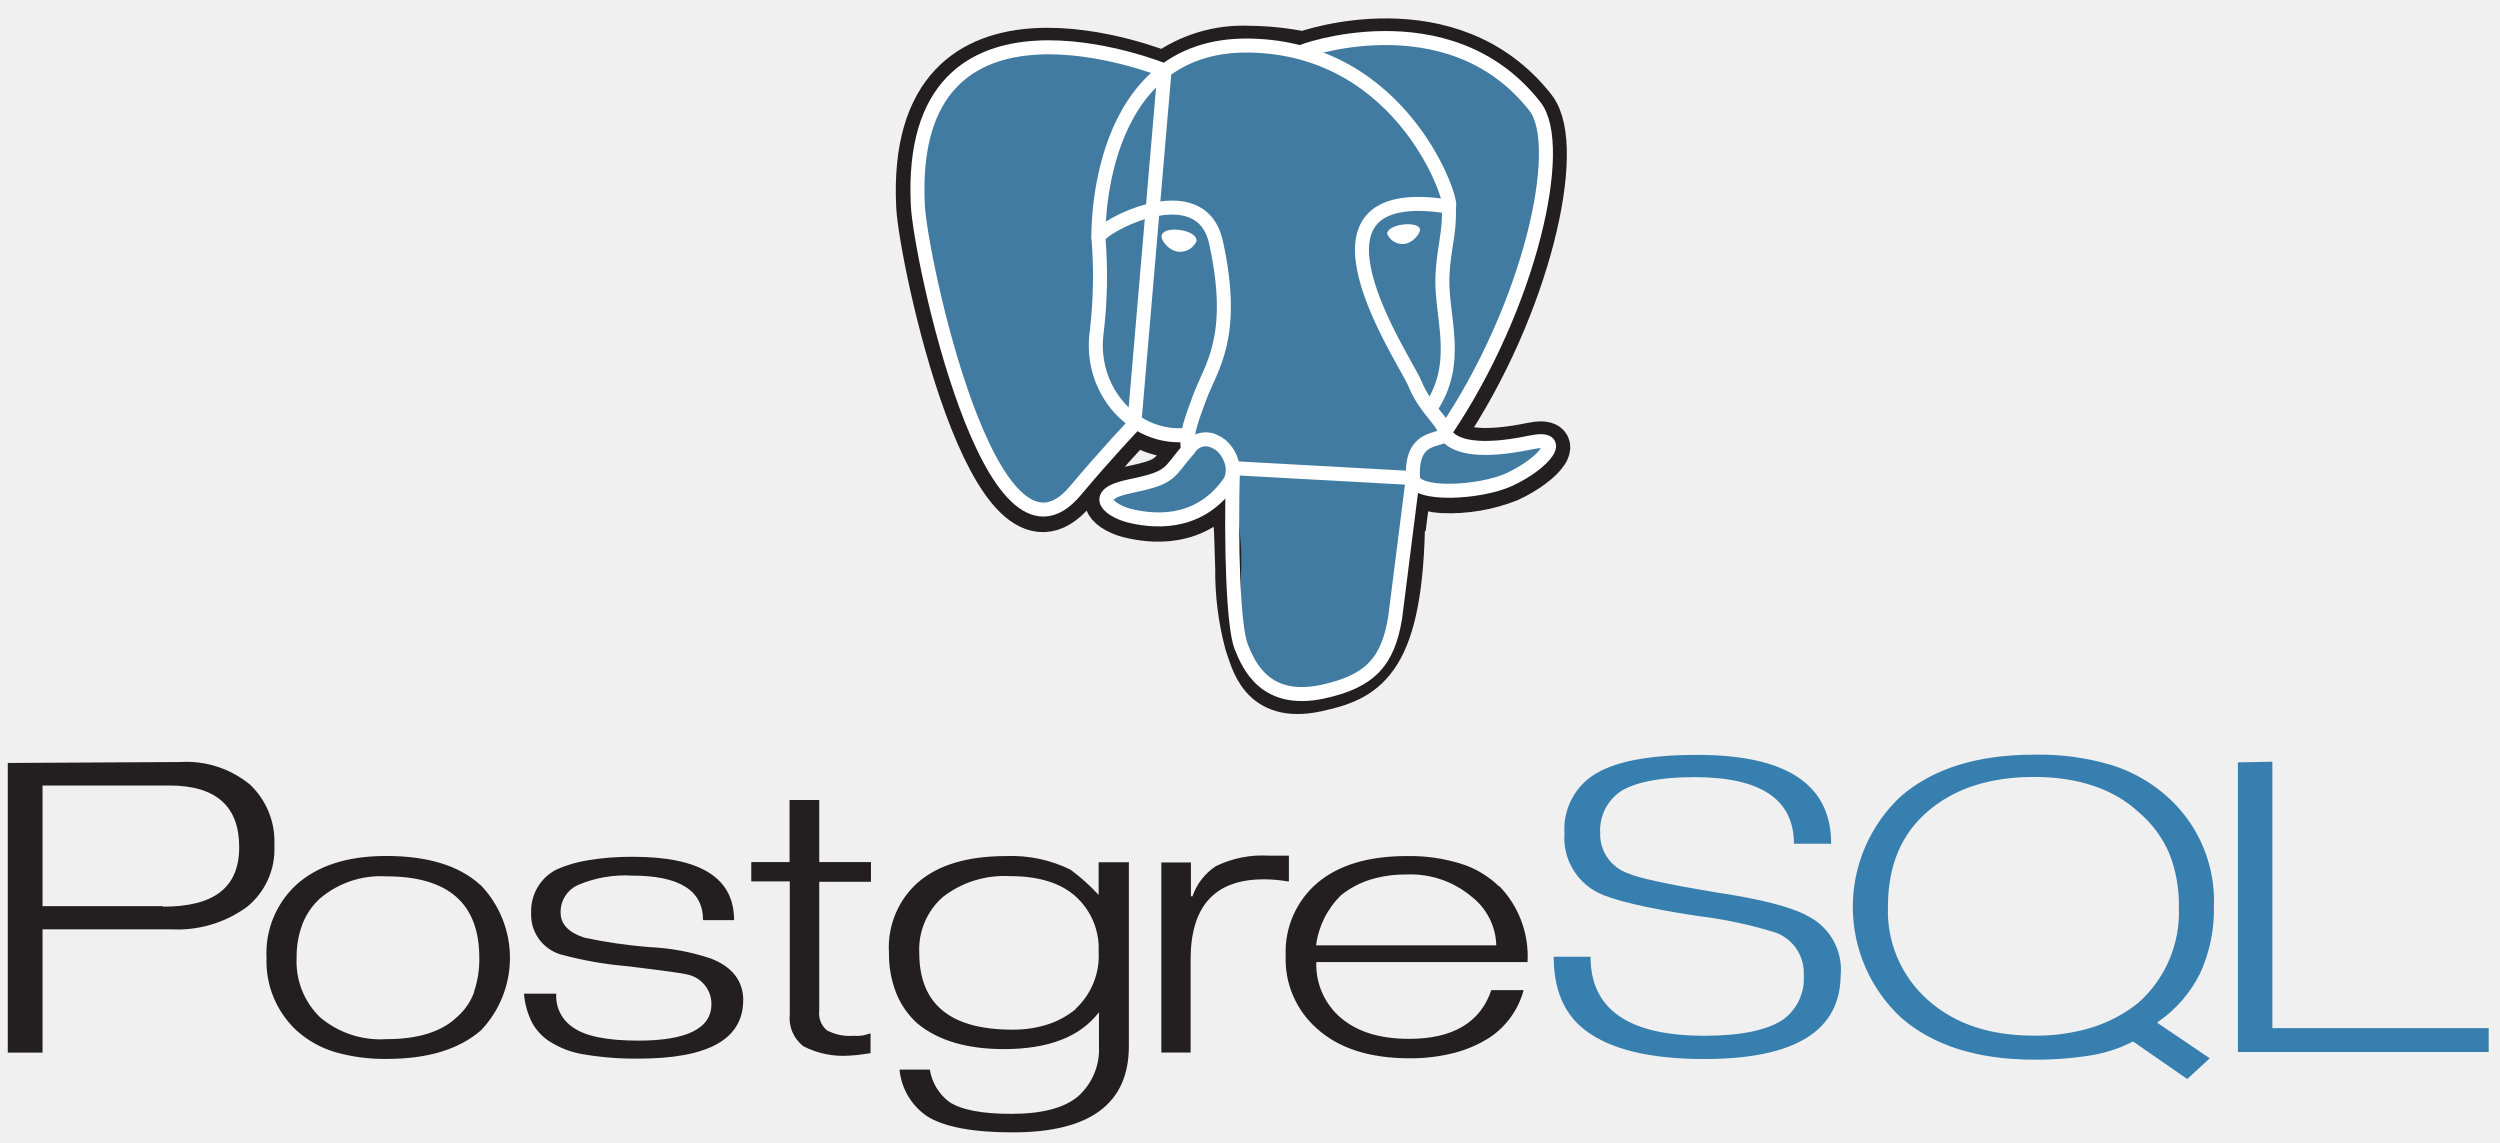
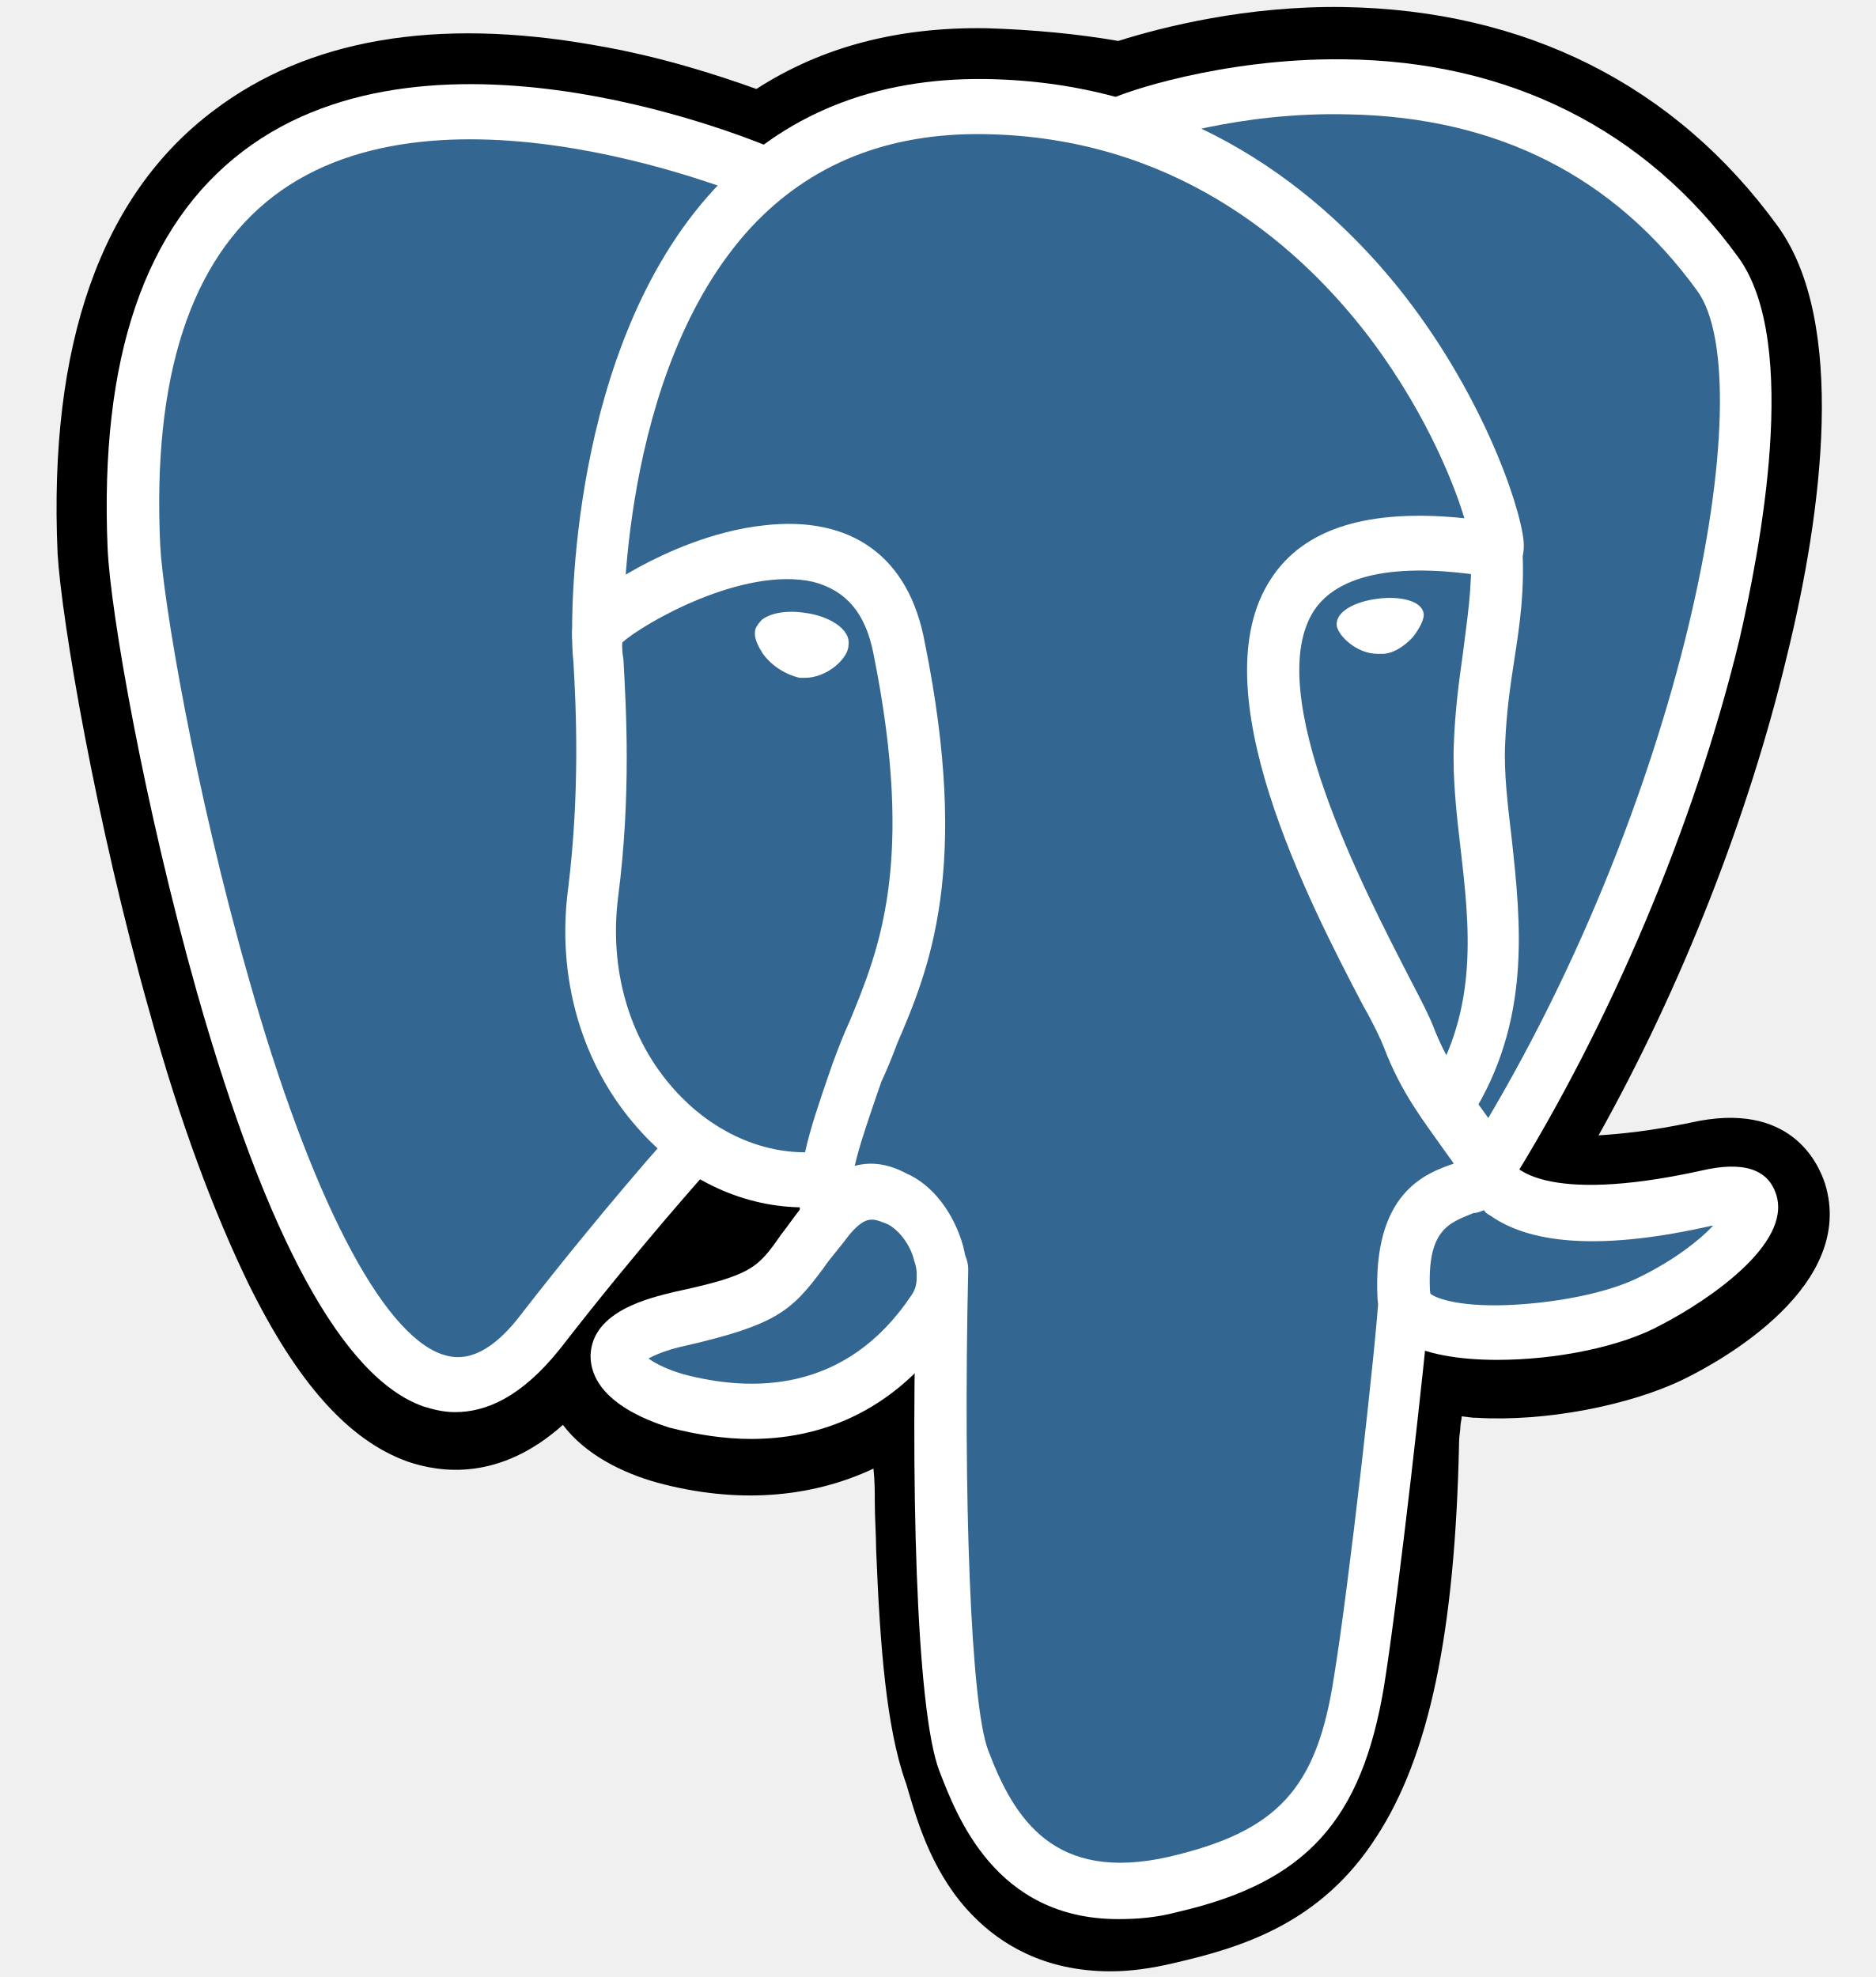
- <svg xmlns="http://www.w3.org/2000/svg" width="116" height="53" viewBox="0 0 116 53" fill="none">
-   <path d="M7.561 42.045H1.974V36.448H7.864C10.019 36.448 11.099 37.408 11.099 39.304C11.099 41.2 9.918 42.069 7.561 42.069V42.045ZM11.574 36.385C10.671 35.652 9.524 35.285 8.363 35.358L0.361 35.401V48.841H1.974V43.12H7.921C9.179 43.193 10.423 42.83 11.444 42.093C11.869 41.753 12.207 41.317 12.431 40.822C12.655 40.326 12.757 39.785 12.731 39.241C12.759 38.711 12.671 38.181 12.473 37.689C12.275 37.196 11.971 36.753 11.584 36.39L11.574 36.385ZM22.005 46.019C21.849 46.459 21.585 46.852 21.236 47.161C20.517 47.867 19.417 48.217 17.92 48.217C16.798 48.289 15.693 47.92 14.838 47.19C14.475 46.834 14.191 46.404 14.005 45.93C13.82 45.456 13.738 44.948 13.763 44.44C13.754 43.895 13.85 43.354 14.046 42.846C14.224 42.398 14.503 41.997 14.862 41.675C15.715 40.96 16.809 40.597 17.92 40.662C20.8 40.662 22.24 41.92 22.24 44.44C22.25 44.975 22.167 45.508 21.995 46.014L22.005 46.019ZM22.288 41.061C21.305 40.165 19.851 39.717 17.924 39.717C16.104 39.717 14.699 40.174 13.71 41.089C13.257 41.519 12.901 42.042 12.669 42.622C12.437 43.202 12.334 43.825 12.366 44.449C12.344 45.076 12.456 45.7 12.695 46.28C12.935 46.859 13.295 47.381 13.753 47.809C14.265 48.272 14.873 48.615 15.534 48.813C16.314 49.037 17.123 49.145 17.934 49.134C19.854 49.134 21.294 48.693 22.321 47.805C23.182 46.898 23.662 45.695 23.662 44.445C23.662 43.194 23.182 41.992 22.321 41.085L22.288 41.061ZM34.484 46.403C34.484 48.222 32.867 49.12 29.622 49.12C28.785 49.13 27.948 49.066 27.121 48.928C26.532 48.841 25.969 48.629 25.47 48.304C25.144 48.086 24.876 47.793 24.688 47.449C24.476 47.03 24.349 46.574 24.313 46.105H25.811C25.79 46.415 25.852 46.724 25.991 47.001C26.131 47.278 26.342 47.513 26.603 47.68C27.169 48.083 28.172 48.285 29.613 48.285C31.878 48.285 33.011 47.718 33.011 46.585C33.01 46.26 32.896 45.945 32.689 45.695C32.481 45.444 32.193 45.274 31.873 45.213C31.72 45.165 30.803 45.038 29.123 44.833C28.062 44.745 27.011 44.558 25.984 44.277C25.58 44.149 25.23 43.892 24.988 43.544C24.745 43.197 24.625 42.779 24.645 42.357C24.628 41.94 24.732 41.528 24.944 41.17C25.156 40.811 25.467 40.522 25.84 40.336C26.314 40.13 26.812 39.986 27.323 39.909C28.004 39.8 28.693 39.749 29.382 39.755C32.502 39.755 34.062 40.734 34.062 42.693H32.622C32.622 41.32 31.528 40.629 29.334 40.629C28.48 40.577 27.626 40.724 26.838 41.056C26.588 41.164 26.376 41.344 26.229 41.573C26.082 41.802 26.006 42.07 26.012 42.342C26.012 42.88 26.382 43.269 27.121 43.509C28.108 43.718 29.107 43.864 30.112 43.945C31.092 43.986 32.062 44.165 32.992 44.478C33.98 44.862 34.489 45.515 34.489 46.441L34.484 46.403ZM40.408 48.865L39.798 48.952L39.414 48.981C38.68 49.035 37.944 48.887 37.288 48.553C37.06 48.38 36.882 48.152 36.769 47.889C36.656 47.627 36.614 47.34 36.645 47.056V40.897H34.859V40H36.635V37.12H38.013V40H40.413V40.917H38.013V46.888C37.99 47.058 38.011 47.23 38.072 47.391C38.133 47.551 38.233 47.693 38.363 47.805C38.75 48.01 39.189 48.098 39.625 48.059C39.721 48.071 39.818 48.071 39.913 48.059C40.024 48.059 40.177 48.006 40.393 47.949V48.87L40.408 48.865ZM49.916 46.821C49.536 47.133 49.102 47.372 48.635 47.526C48.099 47.699 47.538 47.783 46.974 47.776C44.094 47.776 42.654 46.595 42.654 44.209C42.63 43.721 42.717 43.234 42.908 42.784C43.099 42.334 43.39 41.934 43.758 41.613C44.644 40.929 45.747 40.589 46.864 40.653C48.208 40.653 49.23 40.973 49.931 41.613C50.279 41.932 50.553 42.325 50.734 42.762C50.915 43.199 50.998 43.67 50.977 44.142C51.008 44.639 50.927 45.135 50.742 45.597C50.557 46.058 50.272 46.473 49.907 46.811L49.916 46.821ZM52.35 40.009H50.977V41.526C50.582 41.095 50.146 40.703 49.676 40.355C48.75 39.898 47.723 39.68 46.691 39.721C44.899 39.721 43.532 40.129 42.592 40.945C42.134 41.351 41.776 41.856 41.543 42.422C41.31 42.988 41.209 43.599 41.248 44.209C41.238 44.853 41.354 45.492 41.589 46.091C41.805 46.63 42.144 47.111 42.577 47.497C43.537 48.285 44.872 48.678 46.581 48.678C48.654 48.678 50.113 48.112 50.992 46.969V48.539C51.015 48.973 50.941 49.407 50.775 49.809C50.609 50.211 50.355 50.571 50.032 50.862C49.392 51.409 48.355 51.683 46.921 51.683C45.563 51.683 44.593 51.496 44.041 51.126C43.56 50.762 43.238 50.225 43.144 49.629H41.737C41.778 50.057 41.911 50.471 42.128 50.843C42.345 51.214 42.641 51.534 42.995 51.779C43.787 52.288 45.117 52.542 46.993 52.542C50.584 52.542 52.379 51.208 52.379 48.539V39.995L52.35 40.009ZM59.785 40.902C59.405 40.835 59.02 40.801 58.633 40.801C56.374 40.801 55.245 42.04 55.245 44.517V48.837H53.886V40.019H55.259V41.589H55.331C55.529 41.009 55.916 40.514 56.43 40.182C57.192 39.816 58.035 39.651 58.878 39.702H59.804V40.883L59.785 40.902ZM61.067 43.859C61.18 42.973 61.592 42.152 62.233 41.531C62.633 41.212 63.089 40.969 63.577 40.816C64.125 40.649 64.695 40.569 65.267 40.576C66.354 40.53 67.42 40.889 68.257 41.584C68.61 41.852 68.899 42.196 69.101 42.591C69.304 42.986 69.416 43.42 69.428 43.864H61.077L61.067 43.859ZM69.568 41.142C69.064 40.646 68.448 40.279 67.772 40.072C66.964 39.823 66.122 39.705 65.276 39.721C63.494 39.721 62.112 40.136 61.129 40.965C60.645 41.376 60.261 41.893 60.005 42.475C59.75 43.057 59.63 43.689 59.656 44.325C59.628 44.962 59.743 45.597 59.992 46.184C60.241 46.771 60.618 47.295 61.096 47.718C62.118 48.645 63.553 49.105 65.416 49.105C66.108 49.11 66.799 49.026 67.47 48.856C68.055 48.706 68.612 48.465 69.121 48.141C69.895 47.623 70.455 46.842 70.696 45.942H69.198C68.689 47.44 67.417 48.203 65.387 48.203C63.947 48.203 62.852 47.838 62.07 47.099C61.742 46.782 61.483 46.399 61.312 45.976C61.141 45.552 61.061 45.098 61.077 44.641H70.878C70.916 43.993 70.818 43.345 70.592 42.737C70.366 42.129 70.015 41.574 69.563 41.109L69.568 41.142Z" fill="#231F20" />
-   <path d="M85.407 45.213C85.407 47.83 83.297 49.139 79.076 49.139C76.548 49.139 74.7 48.688 73.532 47.785C72.572 47.041 72.092 45.913 72.092 44.392H73.801C73.801 46.834 75.561 48.056 79.081 48.059C80.764 48.059 81.982 47.809 82.734 47.31C83.058 47.074 83.316 46.76 83.484 46.396C83.652 46.032 83.724 45.632 83.694 45.232C83.714 44.81 83.598 44.392 83.364 44.04C83.13 43.688 82.79 43.419 82.393 43.273C81.221 42.909 80.017 42.651 78.798 42.505C76.404 42.141 74.849 41.776 74.132 41.411C73.634 41.157 73.222 40.761 72.948 40.273C72.674 39.786 72.55 39.228 72.591 38.67C72.556 38.148 72.658 37.624 72.888 37.154C73.118 36.682 73.468 36.28 73.902 35.987C74.862 35.344 76.465 35.027 78.755 35.027C82.899 35.027 84.969 36.401 84.966 39.15H83.238C83.238 37.093 81.705 36.062 78.639 36.059C77.099 36.059 75.971 36.27 75.255 36.683C74.93 36.89 74.665 37.179 74.488 37.521C74.311 37.864 74.228 38.247 74.248 38.632C74.231 39.045 74.349 39.452 74.582 39.792C74.816 40.133 75.153 40.389 75.543 40.523C76.004 40.734 77.363 41.029 79.619 41.406C81.736 41.723 83.166 42.093 83.9 42.515C84.391 42.766 84.797 43.156 85.066 43.637C85.335 44.118 85.456 44.668 85.412 45.218L85.407 45.213ZM99.222 46.528C98.581 47.041 97.85 47.43 97.067 47.675C96.196 47.939 95.289 48.067 94.379 48.054C92.348 48.054 90.721 47.522 89.473 46.417C88.856 45.877 88.368 45.204 88.044 44.45C87.72 43.696 87.569 42.879 87.601 42.059C87.601 40.168 88.22 38.694 89.459 37.638C90.697 36.578 92.339 36.05 94.379 36.05C96.419 36.05 98.079 36.602 99.265 37.71C99.867 38.224 100.342 38.869 100.652 39.597C100.963 40.382 101.115 41.22 101.099 42.064C101.138 42.901 100.99 43.736 100.666 44.508C100.341 45.281 99.848 45.971 99.222 46.528ZM100.124 47.421C100.964 46.845 101.642 46.063 102.092 45.15C102.531 44.183 102.747 43.13 102.726 42.069C102.764 41.13 102.598 40.195 102.239 39.327C101.881 38.46 101.337 37.68 100.647 37.043C99.883 36.335 98.969 35.807 97.974 35.498C96.808 35.152 95.595 34.99 94.379 35.017C91.758 35.017 89.702 35.657 88.211 36.938C87.504 37.594 86.94 38.39 86.555 39.274C86.169 40.159 85.97 41.113 85.97 42.078C85.97 43.043 86.169 43.998 86.555 44.882C86.94 45.767 87.504 46.562 88.211 47.219C89.704 48.52 91.772 49.168 94.383 49.168C95.277 49.176 96.17 49.107 97.052 48.962C97.722 48.851 98.37 48.636 98.972 48.323L101.487 50.066L102.534 49.105L100.1 47.459L100.124 47.421ZM115.441 48.813H103.839V35.373L105.438 35.344V47.704H115.475V48.827L115.441 48.813Z" fill="#367FAF" />
-   <path d="M65.18 24.525C65.392 22.773 65.329 22.513 66.621 22.797L66.937 22.83C67.995 22.873 69.049 22.695 70.033 22.307C71.694 21.539 72.678 20.248 71.041 20.589C67.302 21.357 67.043 20.109 67.043 20.109C70.993 14.253 72.64 6.817 71.219 4.998C67.336 0.03 60.606 2.382 60.496 2.44H60.462C59.642 2.273 58.808 2.185 57.971 2.176C56.555 2.11 55.158 2.528 54.011 3.361C54.011 3.361 42.011 -1.583 42.563 9.577C42.678 11.949 45.961 27.539 49.878 22.83C51.318 21.107 52.696 19.653 52.696 19.653C53.392 20.123 54.23 20.337 55.067 20.257L55.134 20.2C55.111 20.424 55.119 20.65 55.158 20.872C54.15 21.995 54.448 22.197 52.432 22.609C50.416 23.022 51.587 23.781 52.369 23.977C53.329 24.213 55.518 24.549 57.001 22.475L56.939 22.71C57.337 23.027 57.309 24.985 57.366 26.387C57.354 27.56 57.501 28.729 57.803 29.862C58.086 30.635 58.422 32.617 61.077 32.051C63.289 31.571 64.984 30.889 65.137 24.534" fill="#231F20" />
-   <path d="M65.18 24.525C65.392 22.773 65.329 22.513 66.621 22.797L66.937 22.83C67.995 22.873 69.049 22.695 70.033 22.307C71.694 21.539 72.678 20.248 71.041 20.589C67.302 21.357 67.043 20.109 67.043 20.109C70.993 14.253 72.64 6.817 71.219 4.998C67.336 0.03 60.606 2.382 60.496 2.44H60.462C59.642 2.273 58.808 2.185 57.971 2.176C56.555 2.11 55.158 2.528 54.011 3.361C54.011 3.361 42.011 -1.583 42.563 9.577C42.678 11.949 45.961 27.539 49.878 22.83C51.318 21.107 52.696 19.653 52.696 19.653C53.392 20.123 54.23 20.337 55.067 20.257L55.134 20.2C55.111 20.424 55.119 20.65 55.158 20.872C54.15 21.995 54.448 22.197 52.432 22.609C50.416 23.022 51.587 23.781 52.369 23.977C53.329 24.213 55.518 24.549 57.001 22.475L56.939 22.71C57.337 23.027 57.309 24.985 57.366 26.387C57.354 27.56 57.501 28.729 57.803 29.862C58.086 30.635 58.422 32.617 61.077 32.051C63.289 31.571 64.984 30.889 65.137 24.534" stroke="#231F20" stroke-width="1.96" />
-   <path d="M71.07 20.608C67.331 21.376 67.072 20.128 67.072 20.128C71.022 14.272 72.668 6.837 71.248 5.013C67.36 0.049 60.635 2.397 60.525 2.459H60.486C59.665 2.296 58.831 2.209 57.995 2.2C56.578 2.131 55.181 2.549 54.035 3.385C54.035 3.385 42.035 -1.559 42.587 9.601C42.707 11.977 45.99 27.558 49.907 22.854C51.347 21.131 52.72 19.677 52.72 19.677C53.416 20.146 54.254 20.36 55.091 20.282L55.158 20.224C55.139 20.447 55.149 20.671 55.187 20.891C54.179 22.019 54.472 22.221 52.456 22.634C50.44 23.046 51.616 23.805 52.398 24.002C53.358 24.237 55.542 24.573 57.025 22.494L56.968 22.734C57.361 23.051 57.64 24.794 57.592 26.373C57.544 27.952 57.515 29.037 57.827 29.881C58.139 30.726 58.451 32.637 61.1 32.07C63.318 31.59 64.46 30.361 64.624 28.312C64.739 26.872 64.998 27.069 65.013 25.763L65.219 25.149C65.454 23.166 65.252 22.533 66.62 22.83L66.937 22.859C67.994 22.902 69.049 22.724 70.033 22.336C71.694 21.568 72.678 20.282 71.041 20.617L71.07 20.608Z" fill="#417BA2" />
-   <path d="M60.51 2.368C60.083 2.497 67.187 -0.224 71.219 4.936C72.659 6.755 71.008 14.19 67.048 20.046M57.208 21.721C57.102 25.403 57.232 29.109 57.592 30.006C57.952 30.904 58.72 32.661 61.374 32.094C63.587 31.614 64.398 30.698 64.734 28.667L65.555 22.182L57.208 21.721ZM54.035 3.27C54.035 3.27 42.035 -1.635 42.587 9.51C42.692 11.882 45.985 27.472 49.902 22.763C51.342 21.049 52.629 19.691 52.629 19.691L54.035 3.27Z" stroke="white" stroke-width="0.65" stroke-linecap="round" stroke-linejoin="round" />
-   <path d="M67.047 20.046C67.047 20.046 67.302 21.314 71.041 20.526C72.678 20.19 71.684 21.486 70.033 22.25C68.67 22.878 65.612 23.041 65.564 22.168C65.434 19.912 67.172 20.598 67.047 20.032C66.922 19.465 66.154 19.024 65.641 17.776C65.194 16.691 59.487 8.349 67.225 9.587C67.508 9.53 65.209 2.229 57.97 2.114C50.732 1.998 50.967 11.008 50.967 11.008" stroke="white" stroke-width="0.65" stroke-linecap="round" stroke-linejoin="bevel" />
-   <path d="M55.178 20.819C54.169 21.942 54.467 22.144 52.451 22.557C50.435 22.97 51.611 23.728 52.394 23.925C53.353 24.16 55.537 24.496 57.021 22.422C57.472 21.789 57.021 20.781 56.397 20.502C56.194 20.389 55.956 20.357 55.731 20.412C55.505 20.467 55.309 20.606 55.182 20.8L55.178 20.819Z" stroke="white" stroke-width="0.65" stroke-linejoin="round" />
-   <path d="M55.115 20.8C55.01 20.133 55.331 19.36 55.672 18.424C56.186 17.037 57.386 15.654 56.426 11.262C55.72 7.989 50.968 10.581 50.968 11.027C51.086 12.476 51.06 13.932 50.891 15.376C50.502 18.122 52.634 20.44 55.087 20.176" stroke="white" stroke-width="0.65" stroke-linecap="round" stroke-linejoin="round" />
-   <path d="M54.002 10.96C54.002 11.113 54.28 11.517 54.669 11.569C54.82 11.588 54.974 11.558 55.108 11.484C55.241 11.409 55.348 11.295 55.413 11.157C55.413 11.008 55.134 10.84 54.745 10.782C54.357 10.725 54.021 10.806 54.002 10.96Z" fill="white" stroke="white" stroke-width="0.22" />
-   <path d="M65.834 10.653C65.834 10.802 65.555 11.205 65.167 11.262C65.015 11.281 64.861 11.251 64.728 11.177C64.594 11.102 64.487 10.988 64.423 10.85C64.399 10.696 64.701 10.528 65.09 10.475C65.479 10.422 65.81 10.499 65.834 10.653Z" fill="white" stroke="white" stroke-width="0.11" />
-   <path d="M67.225 9.602C67.287 10.792 66.966 11.603 66.927 12.866C66.865 14.704 67.806 16.811 66.39 18.918" stroke="white" stroke-width="0.65" stroke-linecap="round" stroke-linejoin="round" />
+ <svg xmlns="http://www.w3.org/2000/svg" width="37" height="39" viewBox="0 0 37 39" fill="none">
+   <g clip-path="url(#clip0_155_1498)">
+     <path d="M27.274 28.33C27.508 26.269 27.43 25.963 28.858 26.325L29.221 26.353C30.311 26.408 31.739 26.158 32.596 25.74C34.413 24.848 35.477 23.316 33.686 23.734C29.611 24.625 29.325 23.149 29.325 23.149C33.634 16.296 35.425 7.605 33.867 5.46C29.637 -0.362 22.291 2.395 22.161 2.479H22.109C21.304 2.284 20.396 2.2 19.384 2.173C17.541 2.145 16.139 2.702 15.075 3.565C15.075 3.565 1.992 -2.229 2.589 10.836C2.719 13.622 6.301 31.868 10.584 26.353C12.142 24.347 13.647 22.648 13.647 22.648C14.4 23.177 15.282 23.455 16.243 23.344L16.321 23.288C16.295 23.539 16.295 23.79 16.347 24.068C15.256 25.378 15.568 25.628 13.361 26.102C11.129 26.603 12.453 27.467 13.31 27.69C14.348 27.968 16.736 28.358 18.371 25.935L18.319 26.213C18.761 26.575 18.735 28.888 18.787 30.531C18.838 32.175 18.942 33.707 19.254 34.598C19.565 35.49 19.929 37.83 22.81 37.161C25.276 36.576 27.119 35.768 27.274 28.33Z" fill="black" />
+     <path d="M21.901 38.888C20.578 38.888 19.721 38.331 19.202 37.802C18.423 37.022 18.112 35.991 17.93 35.378C17.904 35.295 17.878 35.183 17.852 35.128C17.489 34.069 17.359 32.537 17.281 30.559C17.281 30.28 17.255 29.946 17.255 29.64C17.255 29.445 17.255 29.222 17.229 28.971C15.983 29.556 14.53 29.668 12.972 29.25C12.271 29.055 11.544 28.693 11.103 28.108C9.857 29.222 8.689 29.055 8.04 28.832C6.872 28.414 5.86 27.272 4.9 25.322C4.225 23.929 3.55 22.146 2.953 19.973C1.889 16.213 1.214 12.229 1.136 10.92C0.954 6.797 1.992 3.844 4.225 2.173C6.068 0.78 8.585 0.334 11.726 0.891C13.05 1.114 14.218 1.504 14.919 1.755C16.217 0.919 17.722 0.529 19.461 0.557C20.37 0.585 21.252 0.668 22.057 0.808C22.94 0.529 24.601 0.111 26.496 0.139C30.078 0.195 33.037 1.671 35.062 4.457C36.437 6.351 35.944 10.112 35.243 12.953C34.49 16.101 33.167 19.472 31.531 22.397C31.973 22.369 32.544 22.313 33.348 22.146C35.321 21.7 35.866 22.954 35.996 23.344C36.619 25.35 33.997 26.826 33.193 27.216C32.154 27.718 30.493 28.052 29.117 27.968H29.065L28.832 27.94C28.832 27.996 28.806 28.08 28.806 28.135C28.806 28.219 28.78 28.331 28.78 28.442C28.702 32.23 28.183 34.654 27.145 36.242C26.054 37.941 24.497 38.415 23.173 38.721C22.706 38.833 22.291 38.888 21.901 38.888ZM19.28 24.932C20.136 25.684 20.214 27.021 20.292 29.556C20.292 29.863 20.318 30.169 20.318 30.448C20.344 31.283 20.422 33.205 20.707 34.013C20.759 34.125 20.785 34.236 20.811 34.375C21.123 35.406 21.252 35.824 22.524 35.545C23.64 35.295 24.212 35.072 24.653 34.375C25.302 33.373 25.691 31.311 25.743 28.303L27.248 28.358L25.743 28.163C25.769 28.024 25.769 27.913 25.795 27.801C25.925 26.603 26.029 25.628 26.833 25.015C27.352 24.625 27.923 24.57 28.416 24.625C28.001 24.18 27.871 23.734 27.846 23.511L27.716 22.843L28.079 22.285C29.948 19.305 31.505 15.628 32.336 12.201C33.167 8.719 32.933 6.853 32.699 6.518C29.325 1.894 23.485 3.788 22.836 4.011L22.732 4.067L22.161 4.178L21.875 4.123C21.149 3.955 20.318 3.872 19.435 3.844C18.086 3.816 16.97 4.178 16.061 4.903L15.36 5.46L14.556 5.098C12.972 4.401 8.378 3.036 5.964 4.847C4.64 5.85 4.017 7.855 4.173 10.78C4.225 11.783 4.874 15.6 5.912 19.249C7.365 24.263 8.637 25.656 9.001 25.768C9.053 25.74 9.208 25.656 9.468 25.322C11.051 23.288 12.531 21.589 12.609 21.533L13.491 20.53L14.556 21.283C14.919 21.533 15.308 21.7 15.724 21.728L18.241 19.416L17.878 23.428C17.878 23.511 17.878 23.623 17.904 23.79L18.008 24.542L17.541 25.127C17.541 25.127 17.541 25.127 17.515 25.155L18.683 25.74L19.28 24.932Z" fill="black" />
+     <path d="M33.712 23.735C29.637 24.626 29.351 23.149 29.351 23.149C33.66 16.297 35.451 7.605 33.919 5.46C29.688 -0.334 22.343 2.396 22.213 2.479H22.161C21.356 2.284 20.448 2.201 19.435 2.173C17.593 2.145 16.191 2.702 15.127 3.566C15.127 3.566 2.044 -2.228 2.641 10.837C2.771 13.622 6.353 31.869 10.636 26.353C12.193 24.347 13.699 22.648 13.699 22.648C14.452 23.177 15.334 23.456 16.295 23.345L16.372 23.289C16.347 23.54 16.347 23.79 16.398 24.069C15.308 25.378 15.62 25.629 13.413 26.102C11.181 26.604 12.505 27.467 13.361 27.69C14.4 27.969 16.788 28.359 18.423 25.935L18.371 26.214C18.812 26.576 19.098 28.637 19.046 30.476C18.994 32.342 18.968 33.596 19.306 34.599C19.643 35.602 19.98 37.83 22.862 37.162C25.276 36.605 26.522 35.156 26.703 32.76C26.833 31.061 27.119 31.312 27.119 29.779L27.352 29.055C27.612 26.743 27.404 25.991 28.884 26.353L29.247 26.381C30.337 26.437 31.765 26.186 32.621 25.768C34.413 24.821 35.477 23.317 33.712 23.735Z" fill="#336791" />
+     <path d="M22.057 37.858C19.617 37.858 18.864 35.796 18.527 34.933C18.06 33.707 17.956 29.055 18.086 25.016C18.086 24.709 18.319 24.486 18.605 24.486C18.89 24.486 19.098 24.737 19.098 25.044C18.994 29.556 19.15 33.623 19.487 34.515C20.006 35.908 20.811 37.133 23.043 36.632C25.198 36.131 25.977 35.295 26.314 33.066C26.599 31.339 27.145 26.492 27.197 25.517C27.223 25.211 27.456 24.988 27.742 25.016C28.027 25.044 28.235 25.294 28.209 25.601C28.131 26.604 27.586 31.479 27.3 33.261C26.859 35.908 25.769 37.133 23.225 37.718C22.81 37.83 22.42 37.858 22.057 37.858Z" fill="white" />
+     <path d="M8.975 27.857C8.741 27.857 8.533 27.801 8.352 27.745C6.768 27.188 5.263 24.43 3.887 19.583C2.849 15.906 2.174 12.062 2.122 10.808C1.966 7.075 2.849 4.457 4.796 2.98C8.611 0.083 15.049 2.841 15.308 2.953C15.568 3.064 15.698 3.37 15.594 3.649C15.49 3.928 15.204 4.067 14.945 3.955C14.867 3.928 8.741 1.309 5.393 3.872C3.757 5.125 3.005 7.438 3.16 10.752C3.212 11.811 3.835 15.544 4.9 19.277C6.119 23.595 7.521 26.297 8.715 26.715C8.897 26.77 9.468 26.993 10.273 25.935C11.83 23.929 13.258 22.313 13.284 22.313C13.465 22.09 13.803 22.09 13.984 22.285C14.166 22.48 14.192 22.843 14.01 23.038C13.984 23.065 12.583 24.625 11.051 26.603C10.273 27.578 9.572 27.857 8.975 27.857Z" fill="white" />
+     <path d="M29.325 23.623C29.221 23.623 29.143 23.595 29.04 23.539C28.806 23.372 28.754 23.038 28.91 22.787C33.245 15.878 34.776 7.521 33.478 5.738C31.843 3.482 29.533 2.312 26.6 2.256C24.445 2.2 22.706 2.785 22.421 2.897C22.395 2.897 22.369 2.925 22.343 2.925C22.031 3.036 21.798 2.841 21.72 2.646C21.616 2.395 21.694 2.089 21.927 1.95C22.109 1.838 24.108 1.142 26.496 1.17C29.766 1.198 32.466 2.563 34.283 5.07C35.529 6.769 34.698 10.92 34.309 12.619C33.426 16.268 31.765 20.196 29.766 23.4C29.637 23.539 29.481 23.623 29.325 23.623Z" fill="white" />
+     <path d="M29.533 26.826C28.78 26.826 28.105 26.714 27.69 26.464C27.274 26.185 27.197 25.823 27.171 25.628C27.067 23.539 28.105 23.149 28.676 22.954C28.598 22.842 28.494 22.703 28.416 22.591C28.105 22.146 27.638 21.561 27.3 20.669C27.248 20.53 27.093 20.196 26.885 19.834C25.821 17.8 23.64 13.594 25.068 11.421C25.717 10.418 26.989 10.028 28.884 10.223C28.65 9.443 28.027 7.939 26.859 6.462C25.509 4.763 23.121 2.702 19.41 2.646C17.515 2.618 15.983 3.231 14.815 4.484C12.193 7.326 12.297 12.451 12.297 12.507C12.297 12.814 12.09 13.064 11.804 13.064C11.519 13.064 11.285 12.841 11.285 12.535C11.285 12.312 11.181 6.88 14.088 3.732C15.438 2.256 17.255 1.532 19.435 1.559C23.485 1.615 26.106 3.844 27.586 5.682C29.195 7.688 29.974 9.917 30.052 10.669C30.104 11.254 29.688 11.365 29.637 11.393H29.455C28.183 11.17 26.548 11.114 25.925 12.034C24.86 13.649 26.937 17.605 27.794 19.276C28.027 19.722 28.183 20.029 28.261 20.224C28.546 20.976 28.936 21.477 29.221 21.867C29.481 22.229 29.714 22.536 29.792 22.898C29.844 22.982 30.389 23.789 33.556 23.093C34.387 22.898 34.88 23.065 35.035 23.567C35.347 24.541 33.686 25.656 32.777 26.129C31.973 26.575 30.675 26.826 29.533 26.826ZM28.209 25.517C28.339 25.628 28.858 25.795 29.87 25.739C30.805 25.684 31.765 25.489 32.362 25.182C33.037 24.848 33.53 24.458 33.79 24.179H33.764C31.687 24.653 30.233 24.569 29.403 23.984C29.351 23.956 29.299 23.929 29.273 23.873C29.195 23.901 29.143 23.929 29.065 23.929C28.598 24.124 28.131 24.235 28.209 25.517Z" fill="white" />
+     <path d="M14.815 28.386C14.296 28.386 13.751 28.303 13.206 28.163C13.05 28.108 11.648 27.718 11.648 26.743C11.674 25.851 12.842 25.601 13.284 25.489C14.841 25.155 14.945 25.016 15.412 24.347C15.568 24.152 15.724 23.901 15.983 23.623C16.788 22.648 17.567 22.982 17.878 23.149C18.397 23.372 18.812 23.929 18.994 24.57C19.15 25.155 19.072 25.74 18.787 26.186C17.826 27.634 16.45 28.386 14.815 28.386ZM12.79 26.799C12.946 26.91 13.18 27.021 13.465 27.105C14.815 27.467 16.684 27.495 17.982 25.545C18.138 25.322 18.086 25.016 18.034 24.876C17.956 24.542 17.722 24.264 17.515 24.152C17.229 24.041 17.099 23.957 16.762 24.347C16.554 24.626 16.372 24.821 16.243 25.016C15.62 25.851 15.334 26.13 13.517 26.548C13.128 26.631 12.894 26.743 12.79 26.799Z" fill="white" />
+     <path d="M16.295 24.514C16.061 24.514 15.827 24.319 15.802 24.04C15.802 23.985 15.775 23.901 15.775 23.817C14.582 23.79 13.439 23.233 12.583 22.258C11.467 21.004 10.973 19.277 11.207 17.522C11.441 15.627 11.363 13.956 11.311 13.065C11.285 12.814 11.285 12.619 11.285 12.508C11.285 12.34 11.285 11.895 12.635 11.17C13.102 10.92 14.036 10.474 15.075 10.363C16.788 10.168 17.93 10.975 18.241 12.675C19.15 17.16 18.319 19.137 17.696 20.586C17.593 20.865 17.489 21.115 17.385 21.338L17.307 21.561C16.995 22.48 16.71 23.26 16.788 23.845C16.84 24.152 16.632 24.43 16.372 24.458C16.347 24.514 16.321 24.514 16.295 24.514ZM12.271 12.675C12.271 12.758 12.271 12.87 12.297 13.009C12.349 13.956 12.453 15.683 12.193 17.689C12.012 19.11 12.401 20.503 13.31 21.505C14.01 22.285 14.945 22.731 15.879 22.731C15.983 22.258 16.165 21.728 16.347 21.199L16.424 20.976C16.528 20.698 16.632 20.419 16.762 20.14C17.333 18.747 18.06 17.02 17.229 12.898C17.073 12.09 16.684 11.644 16.035 11.477C14.659 11.17 12.713 12.285 12.271 12.675Z" fill="white" />
+     <path d="M15.075 12.452C15.049 12.619 15.386 13.093 15.801 13.176C16.217 13.232 16.58 12.87 16.606 12.703C16.632 12.536 16.295 12.341 15.879 12.257C15.464 12.173 15.101 12.285 15.075 12.452Z" fill="white" />
+     <path d="M15.879 13.371C15.827 13.371 15.801 13.371 15.775 13.371C15.516 13.315 15.23 13.148 15.049 12.898C14.997 12.814 14.867 12.619 14.893 12.452C14.893 12.396 14.945 12.313 15.023 12.229C15.204 12.09 15.516 12.034 15.879 12.09C16.321 12.145 16.788 12.396 16.736 12.73C16.736 12.981 16.321 13.371 15.879 13.371ZM15.23 12.48C15.256 12.591 15.49 12.925 15.801 12.981C16.113 13.037 16.372 12.758 16.424 12.647C16.372 12.591 16.191 12.452 15.853 12.396C15.516 12.368 15.282 12.452 15.23 12.48Z" fill="white" />
+     <path d="M27.975 12.09C28.001 12.257 27.664 12.73 27.248 12.814C26.833 12.87 26.47 12.508 26.444 12.34C26.418 12.173 26.755 11.978 27.171 11.895C27.586 11.811 27.975 11.922 27.975 12.09Z" fill="white" />
+     <path d="M27.171 12.898C26.755 12.898 26.392 12.536 26.366 12.341C26.34 12.062 26.729 11.867 27.171 11.811C27.586 11.756 28.027 11.839 28.079 12.09C28.105 12.201 28.001 12.396 27.872 12.564C27.768 12.675 27.56 12.87 27.3 12.898C27.248 12.898 27.197 12.898 27.171 12.898ZM27.456 11.951C27.378 11.951 27.3 11.951 27.197 11.979C26.755 12.034 26.522 12.229 26.548 12.313C26.574 12.424 26.885 12.786 27.248 12.731C27.482 12.703 27.638 12.536 27.742 12.452C27.872 12.313 27.923 12.174 27.923 12.118C27.897 12.034 27.742 11.951 27.456 11.951Z" fill="white" />
+     <path d="M28.598 22.313C28.494 22.313 28.416 22.285 28.313 22.23C28.079 22.062 28.027 21.728 28.183 21.477C29.169 19.89 28.988 18.274 28.806 16.714C28.728 16.045 28.65 15.349 28.676 14.68C28.702 13.984 28.78 13.427 28.858 12.87C28.936 12.229 29.04 11.616 29.014 10.892C28.988 10.585 29.221 10.335 29.481 10.307C29.766 10.279 30 10.53 30.026 10.808C30.078 11.644 29.974 12.34 29.87 13.009C29.792 13.51 29.714 14.04 29.688 14.68C29.662 15.265 29.74 15.878 29.818 16.547C30 18.218 30.207 20.14 29.014 22.035C28.936 22.23 28.754 22.313 28.598 22.313Z" fill="white" />
+   </g>
+   <defs>
+     <clipPath id="clip0_155_1498">
+       <rect width="35.301" height="39" fill="white" transform="translate(0.954102)" />
+     </clipPath>
+   </defs>
</svg>
